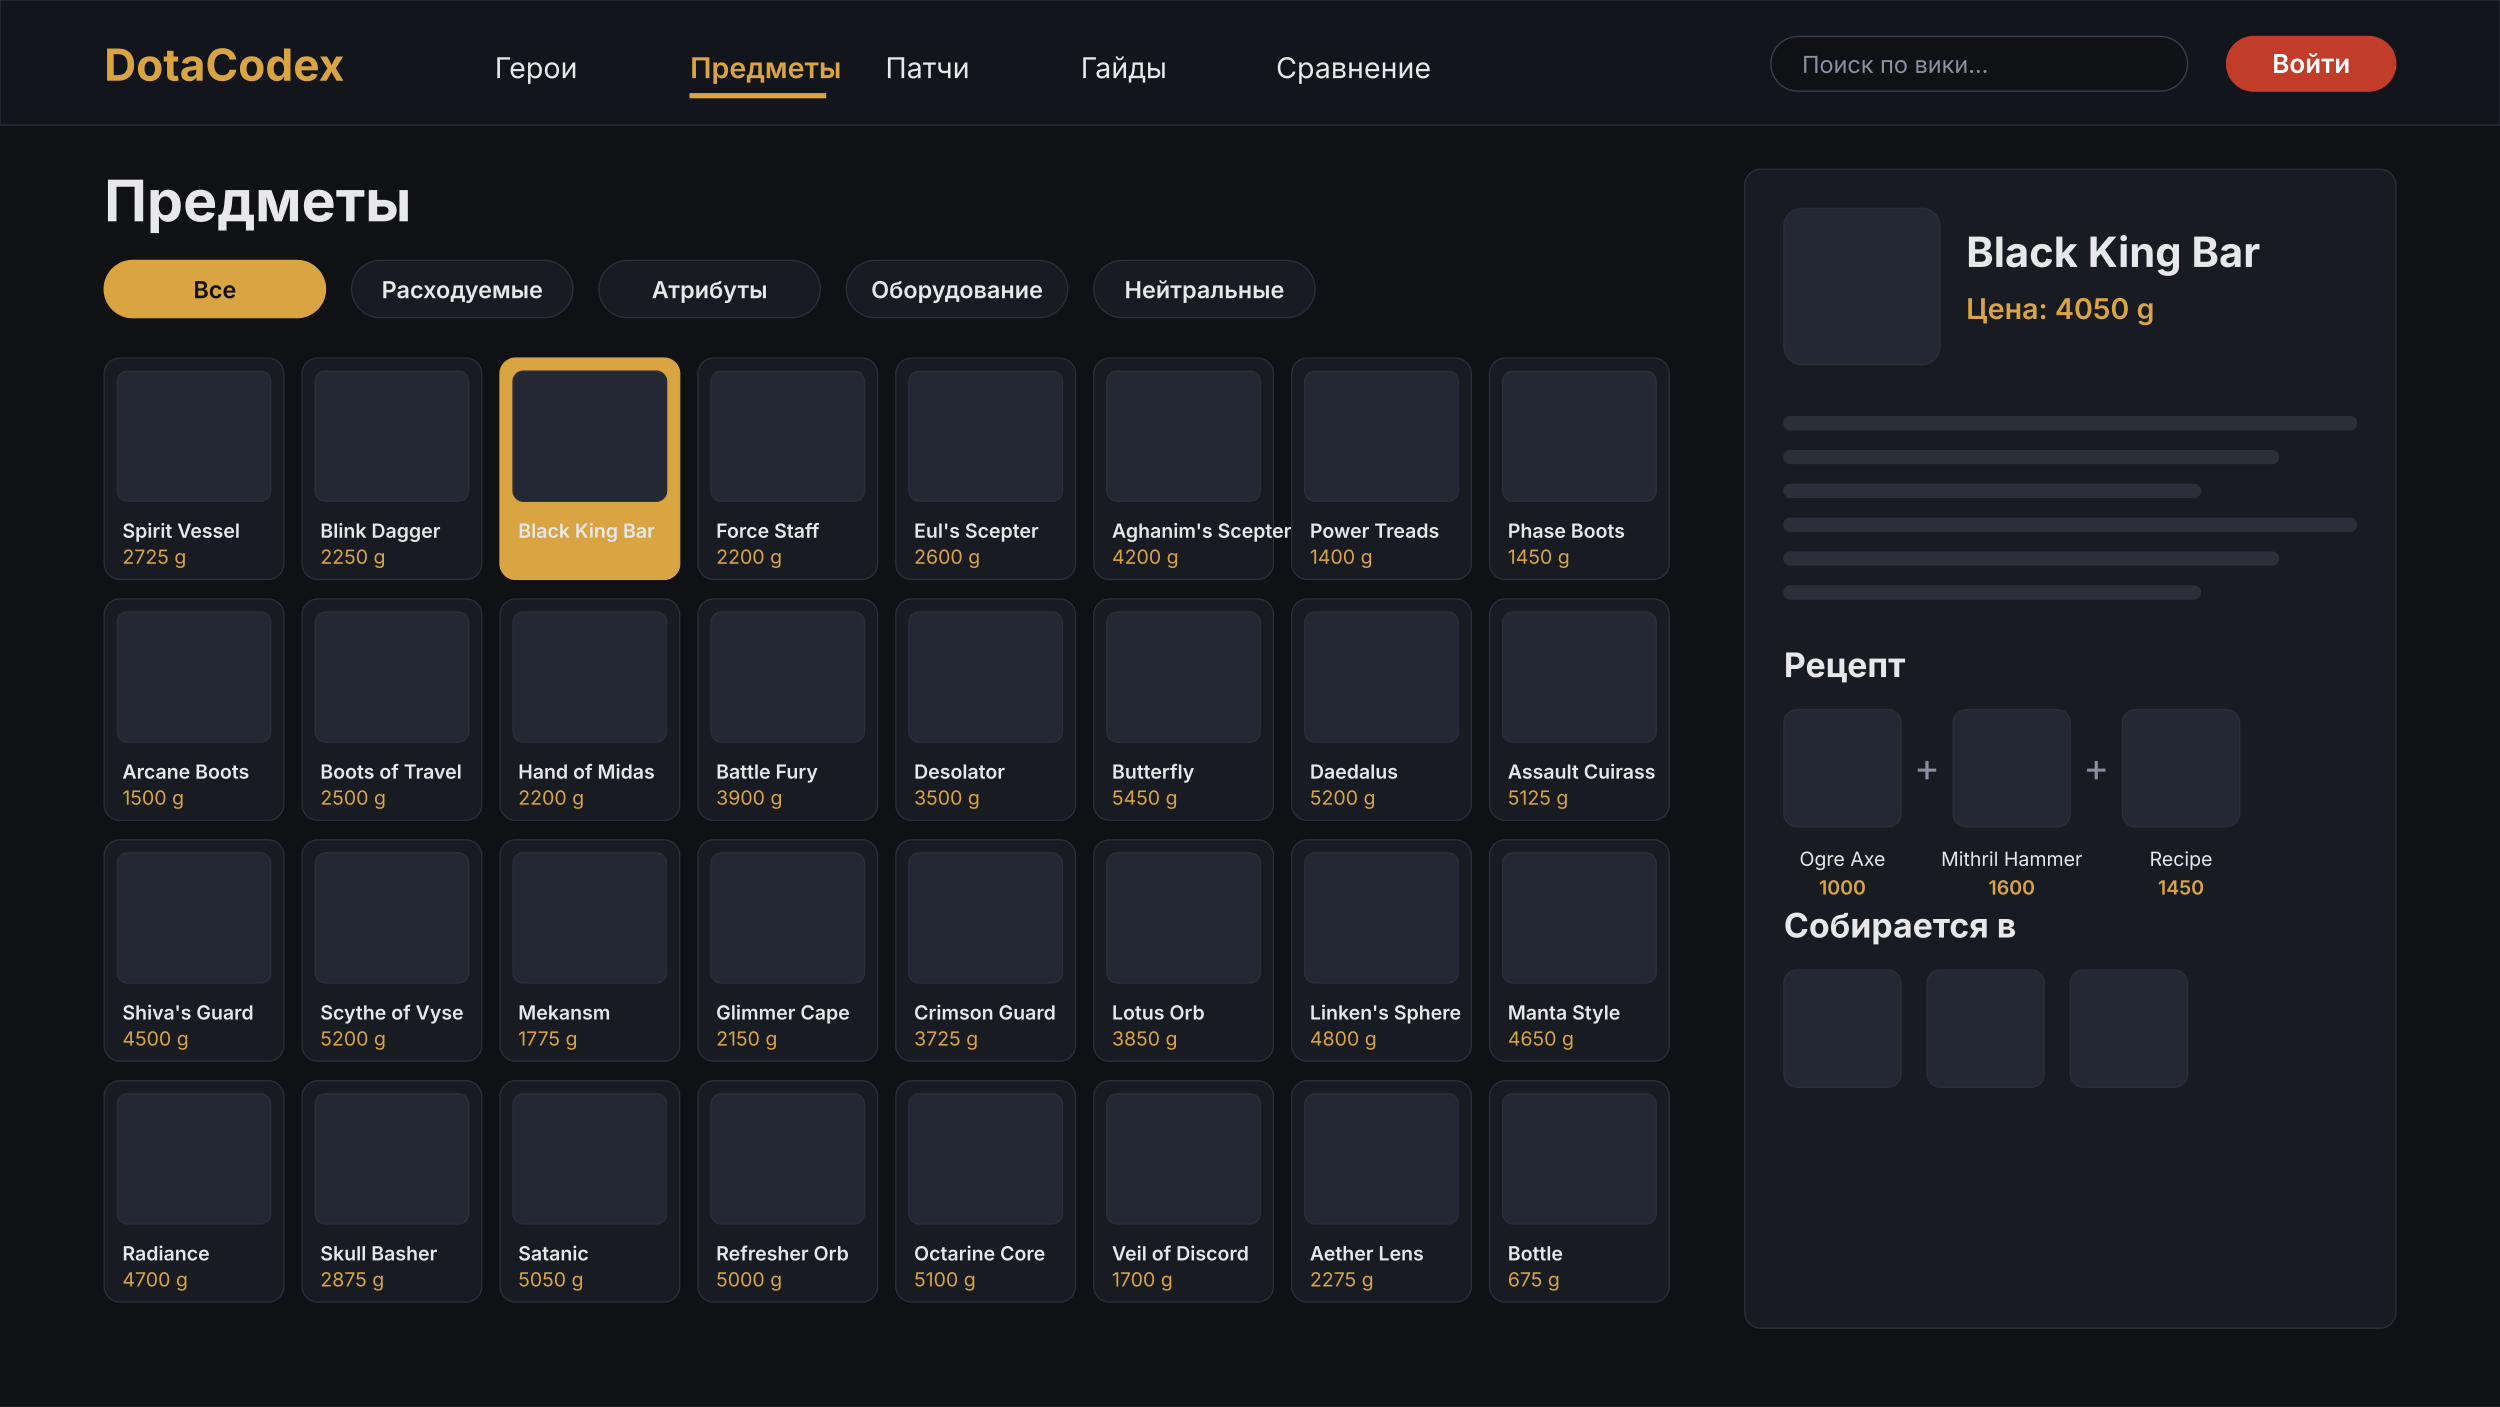
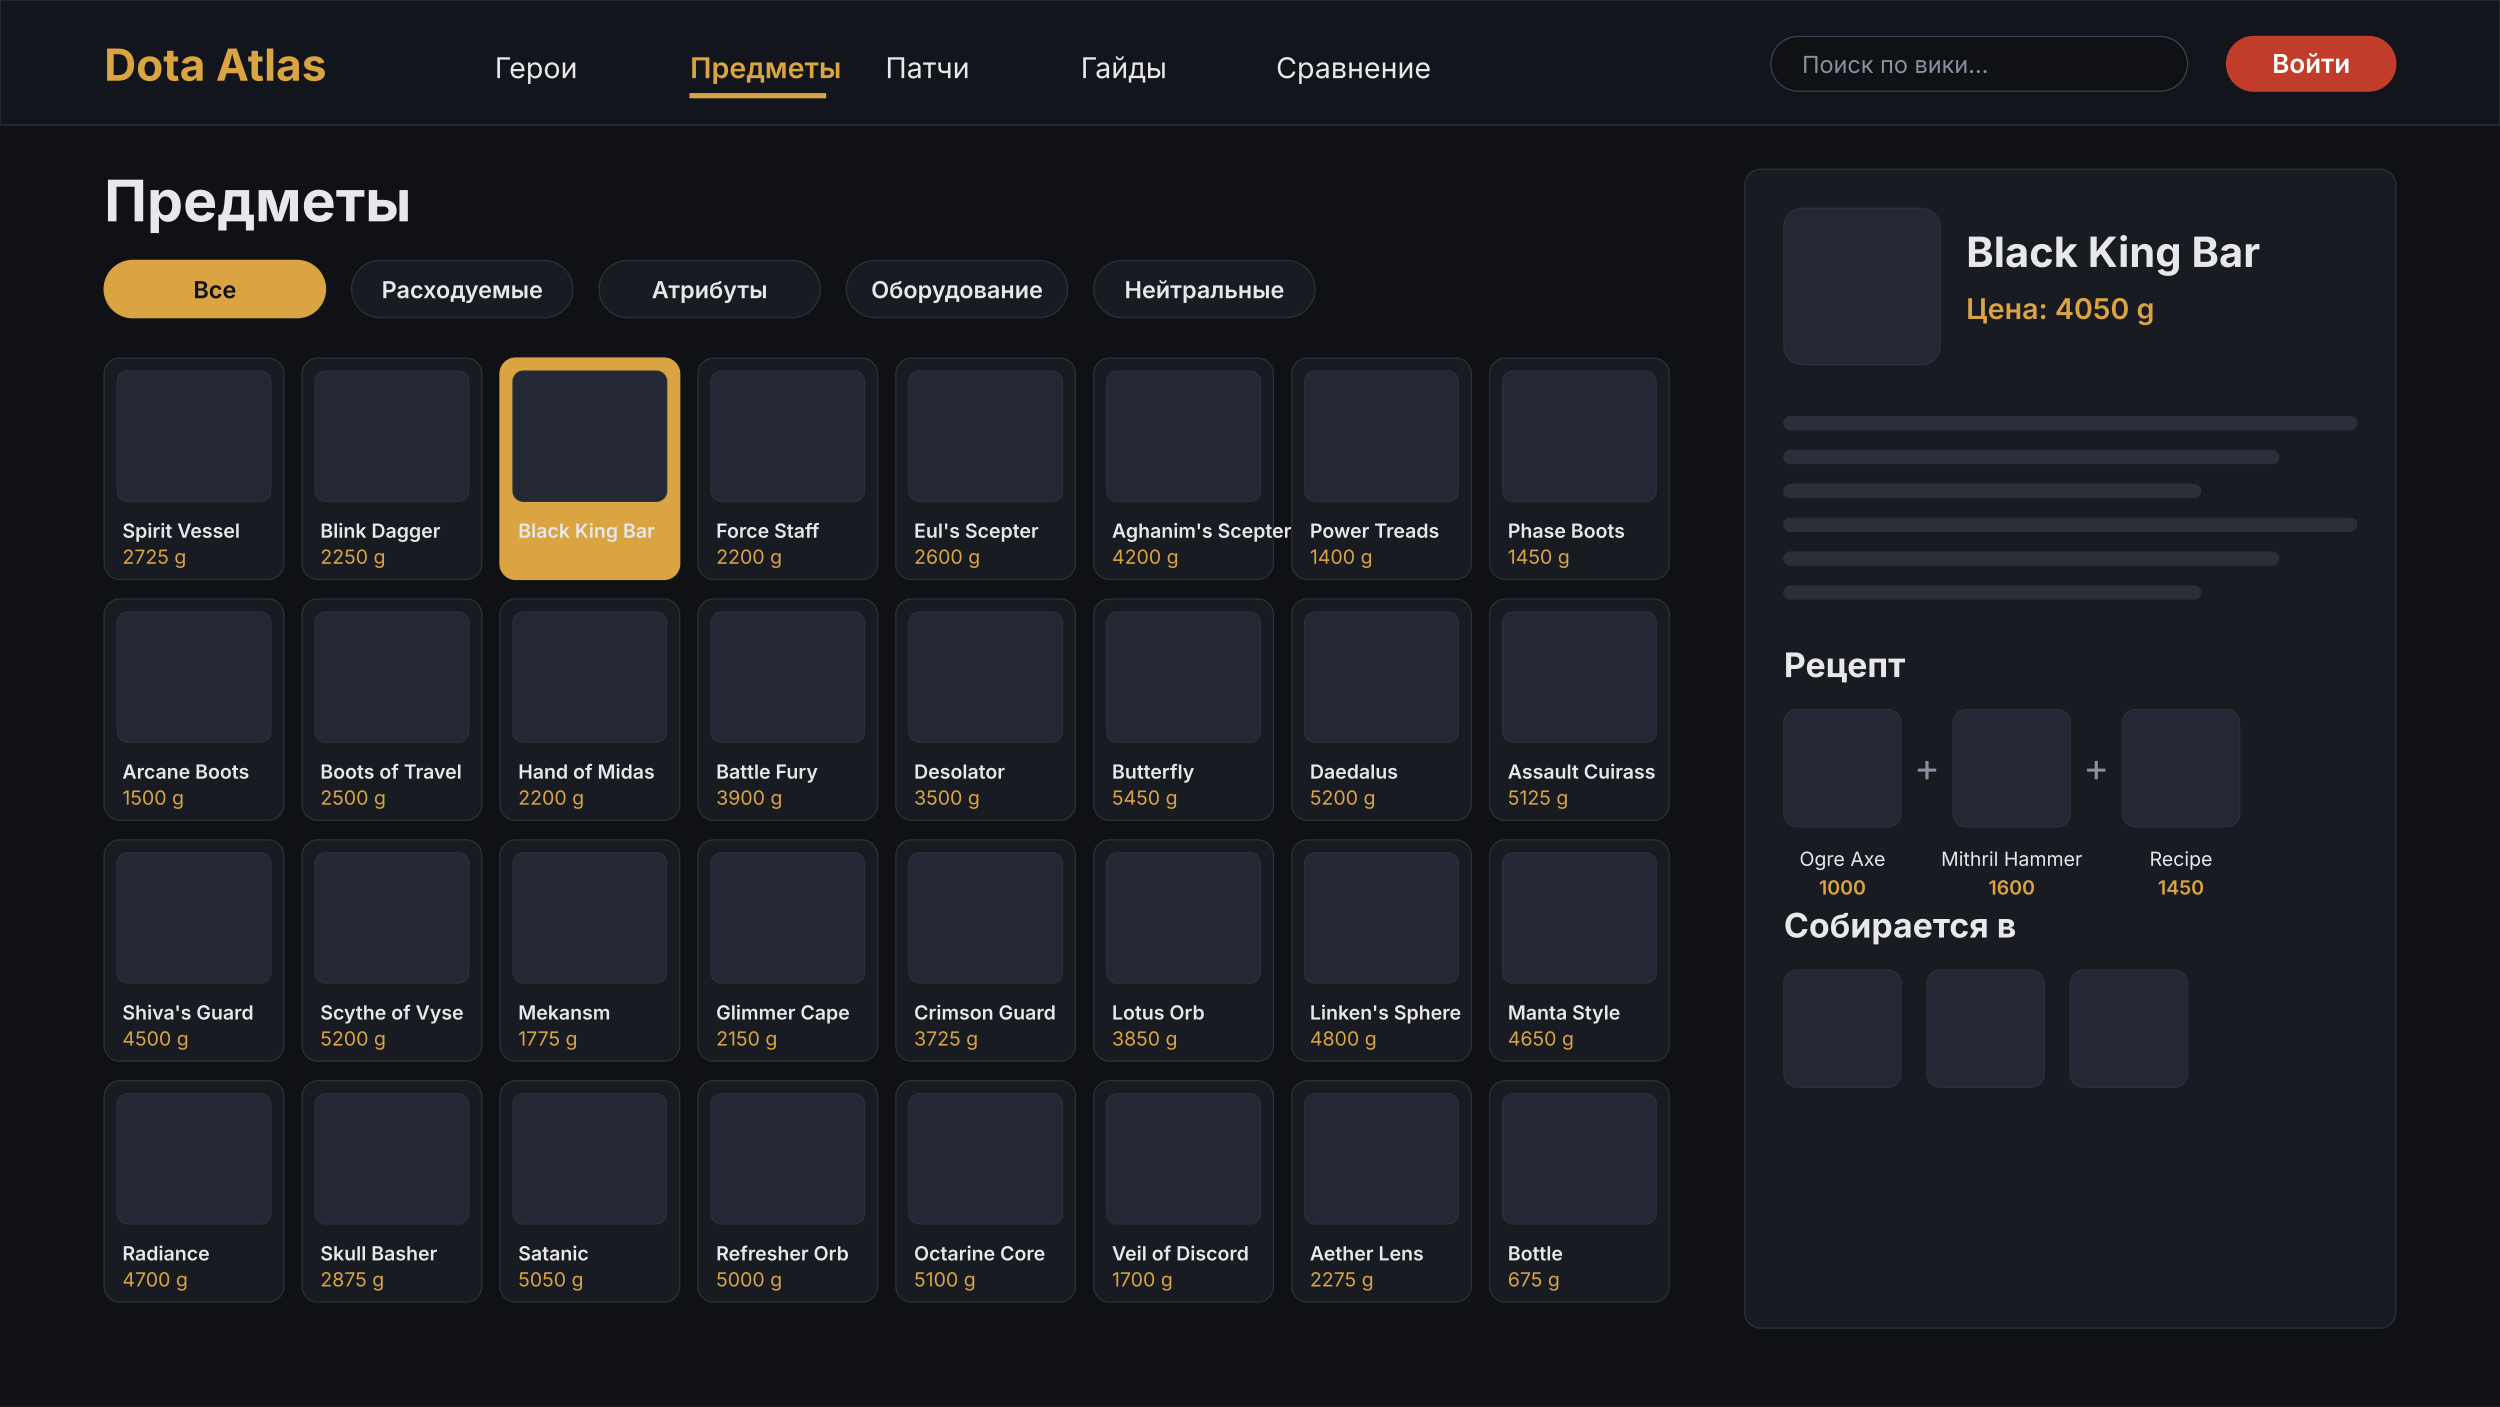
<svg xmlns="http://www.w3.org/2000/svg" width="1920" height="1080" viewBox="0 0 1920 1080" font-family="Inter, Arial, sans-serif">
  <rect x="0" y="0" width="1920" height="1080" rx="0" fill="#0f1115" stroke="#0f1115" />
  <rect x="0" y="0" width="1920" height="96" rx="0" fill="#12151b" stroke="#2a2f3a" />
-   <text x="80" y="62" font-size="34" fill="#d9a441" font-weight="700" text-anchor="start">DotaCodex</text>
+   <text x="80" y="62" font-size="34" fill="#d9a441" font-weight="700" text-anchor="start">Dota Atlas</text>
  <text x="380" y="60" font-size="22" fill="#e8e8ea" font-weight="400" text-anchor="start">Герои</text>
  <text x="530" y="60" font-size="22" fill="#d9a441" font-weight="600" text-anchor="start">Предметы</text>
  <rect x="530" y="72" width="104" height="3" rx="0" fill="#d9a441" stroke="#d9a441" />
  <text x="680" y="60" font-size="22" fill="#e8e8ea" font-weight="400" text-anchor="start">Патчи</text>
  <text x="830" y="60" font-size="22" fill="#e8e8ea" font-weight="400" text-anchor="start">Гайды</text>
  <text x="980" y="60" font-size="22" fill="#e8e8ea" font-weight="400" text-anchor="start">Сравнение</text>
  <rect x="1360" y="28" width="320" height="42" rx="21" fill="#0f1115" stroke="#3a4050" />
  <text x="1384" y="56" font-size="18" fill="#8a90a0" font-weight="400" text-anchor="start">Поиск по вики…</text>
  <rect x="1710" y="28" width="130" height="42" rx="21" fill="#c23c2a" stroke="#c23c2a" />
  <text x="1775.0" y="56.0" font-size="20" fill="#fff" font-weight="600" text-anchor="middle">Войти</text>
  <text x="80" y="170" font-size="44" fill="#e8e8ea" font-weight="700" text-anchor="start">Предметы</text>
  <rect x="80" y="200" width="170" height="44" rx="22" fill="#d9a441" stroke="#d9a441" />
  <text x="165" y="229" font-size="18" fill="#0f1115" font-weight="600" text-anchor="middle">Все</text>
  <rect x="270" y="200" width="170" height="44" rx="22" fill="#181b22" stroke="#2a2f3a" />
  <text x="355" y="229" font-size="18" fill="#e8e8ea" font-weight="600" text-anchor="middle">Расходуемые</text>
  <rect x="460" y="200" width="170" height="44" rx="22" fill="#181b22" stroke="#2a2f3a" />
  <text x="545" y="229" font-size="18" fill="#e8e8ea" font-weight="600" text-anchor="middle">Атрибуты</text>
  <rect x="650" y="200" width="170" height="44" rx="22" fill="#181b22" stroke="#2a2f3a" />
  <text x="735" y="229" font-size="18" fill="#e8e8ea" font-weight="600" text-anchor="middle">Оборудование</text>
  <rect x="840" y="200" width="170" height="44" rx="22" fill="#181b22" stroke="#2a2f3a" />
  <text x="925" y="229" font-size="18" fill="#e8e8ea" font-weight="600" text-anchor="middle">Нейтральные</text>
  <rect x="80" y="275" width="138" height="170" rx="12" fill="#181b22" stroke="#2a2f3a" />
  <rect x="90" y="285" width="118" height="100" rx="8" fill="#232834" stroke="#2a2f3a" />
  <text x="94" y="413" font-size="15" fill="#e8e8ea" font-weight="600" text-anchor="start">Spirit Vessel</text>
  <text x="94" y="433" font-size="15" fill="#d9a441" font-weight="400" text-anchor="start">2725 g</text>
  <rect x="232" y="275" width="138" height="170" rx="12" fill="#181b22" stroke="#2a2f3a" />
  <rect x="242" y="285" width="118" height="100" rx="8" fill="#232834" stroke="#2a2f3a" />
  <text x="246" y="413" font-size="15" fill="#e8e8ea" font-weight="600" text-anchor="start">Blink Dagger</text>
  <text x="246" y="433" font-size="15" fill="#d9a441" font-weight="400" text-anchor="start">2250 g</text>
  <rect x="384" y="275" width="138" height="170" rx="12" fill="#d9a441" stroke="#d9a441" />
  <rect x="394" y="285" width="118" height="100" rx="8" fill="#232834" stroke="#2a2f3a" />
  <text x="398" y="413" font-size="15" fill="#e8e8ea" font-weight="600" text-anchor="start">Black King Bar</text>
  <text x="398" y="433" font-size="15" fill="#d9a441" font-weight="400" text-anchor="start">4050 g</text>
  <rect x="536" y="275" width="138" height="170" rx="12" fill="#181b22" stroke="#2a2f3a" />
  <rect x="546" y="285" width="118" height="100" rx="8" fill="#232834" stroke="#2a2f3a" />
  <text x="550" y="413" font-size="15" fill="#e8e8ea" font-weight="600" text-anchor="start">Force Staff</text>
  <text x="550" y="433" font-size="15" fill="#d9a441" font-weight="400" text-anchor="start">2200 g</text>
  <rect x="688" y="275" width="138" height="170" rx="12" fill="#181b22" stroke="#2a2f3a" />
  <rect x="698" y="285" width="118" height="100" rx="8" fill="#232834" stroke="#2a2f3a" />
  <text x="702" y="413" font-size="15" fill="#e8e8ea" font-weight="600" text-anchor="start">Eul's Scepter</text>
  <text x="702" y="433" font-size="15" fill="#d9a441" font-weight="400" text-anchor="start">2600 g</text>
  <rect x="840" y="275" width="138" height="170" rx="12" fill="#181b22" stroke="#2a2f3a" />
  <rect x="850" y="285" width="118" height="100" rx="8" fill="#232834" stroke="#2a2f3a" />
  <text x="854" y="413" font-size="15" fill="#e8e8ea" font-weight="600" text-anchor="start">Aghanim's Scepter</text>
  <text x="854" y="433" font-size="15" fill="#d9a441" font-weight="400" text-anchor="start">4200 g</text>
  <rect x="992" y="275" width="138" height="170" rx="12" fill="#181b22" stroke="#2a2f3a" />
  <rect x="1002" y="285" width="118" height="100" rx="8" fill="#232834" stroke="#2a2f3a" />
  <text x="1006" y="413" font-size="15" fill="#e8e8ea" font-weight="600" text-anchor="start">Power Treads</text>
  <text x="1006" y="433" font-size="15" fill="#d9a441" font-weight="400" text-anchor="start">1400 g</text>
  <rect x="1144" y="275" width="138" height="170" rx="12" fill="#181b22" stroke="#2a2f3a" />
  <rect x="1154" y="285" width="118" height="100" rx="8" fill="#232834" stroke="#2a2f3a" />
  <text x="1158" y="413" font-size="15" fill="#e8e8ea" font-weight="600" text-anchor="start">Phase Boots</text>
  <text x="1158" y="433" font-size="15" fill="#d9a441" font-weight="400" text-anchor="start">1450 g</text>
  <rect x="80" y="460" width="138" height="170" rx="12" fill="#181b22" stroke="#2a2f3a" />
  <rect x="90" y="470" width="118" height="100" rx="8" fill="#232834" stroke="#2a2f3a" />
  <text x="94" y="598" font-size="15" fill="#e8e8ea" font-weight="600" text-anchor="start">Arcane Boots</text>
  <text x="94" y="618" font-size="15" fill="#d9a441" font-weight="400" text-anchor="start">1500 g</text>
  <rect x="232" y="460" width="138" height="170" rx="12" fill="#181b22" stroke="#2a2f3a" />
  <rect x="242" y="470" width="118" height="100" rx="8" fill="#232834" stroke="#2a2f3a" />
  <text x="246" y="598" font-size="15" fill="#e8e8ea" font-weight="600" text-anchor="start">Boots of Travel</text>
  <text x="246" y="618" font-size="15" fill="#d9a441" font-weight="400" text-anchor="start">2500 g</text>
  <rect x="384" y="460" width="138" height="170" rx="12" fill="#181b22" stroke="#2a2f3a" />
  <rect x="394" y="470" width="118" height="100" rx="8" fill="#232834" stroke="#2a2f3a" />
  <text x="398" y="598" font-size="15" fill="#e8e8ea" font-weight="600" text-anchor="start">Hand of Midas</text>
  <text x="398" y="618" font-size="15" fill="#d9a441" font-weight="400" text-anchor="start">2200 g</text>
  <rect x="536" y="460" width="138" height="170" rx="12" fill="#181b22" stroke="#2a2f3a" />
  <rect x="546" y="470" width="118" height="100" rx="8" fill="#232834" stroke="#2a2f3a" />
  <text x="550" y="598" font-size="15" fill="#e8e8ea" font-weight="600" text-anchor="start">Battle Fury</text>
  <text x="550" y="618" font-size="15" fill="#d9a441" font-weight="400" text-anchor="start">3900 g</text>
  <rect x="688" y="460" width="138" height="170" rx="12" fill="#181b22" stroke="#2a2f3a" />
  <rect x="698" y="470" width="118" height="100" rx="8" fill="#232834" stroke="#2a2f3a" />
  <text x="702" y="598" font-size="15" fill="#e8e8ea" font-weight="600" text-anchor="start">Desolator</text>
  <text x="702" y="618" font-size="15" fill="#d9a441" font-weight="400" text-anchor="start">3500 g</text>
  <rect x="840" y="460" width="138" height="170" rx="12" fill="#181b22" stroke="#2a2f3a" />
  <rect x="850" y="470" width="118" height="100" rx="8" fill="#232834" stroke="#2a2f3a" />
  <text x="854" y="598" font-size="15" fill="#e8e8ea" font-weight="600" text-anchor="start">Butterfly</text>
  <text x="854" y="618" font-size="15" fill="#d9a441" font-weight="400" text-anchor="start">5450 g</text>
  <rect x="992" y="460" width="138" height="170" rx="12" fill="#181b22" stroke="#2a2f3a" />
  <rect x="1002" y="470" width="118" height="100" rx="8" fill="#232834" stroke="#2a2f3a" />
  <text x="1006" y="598" font-size="15" fill="#e8e8ea" font-weight="600" text-anchor="start">Daedalus</text>
  <text x="1006" y="618" font-size="15" fill="#d9a441" font-weight="400" text-anchor="start">5200 g</text>
  <rect x="1144" y="460" width="138" height="170" rx="12" fill="#181b22" stroke="#2a2f3a" />
  <rect x="1154" y="470" width="118" height="100" rx="8" fill="#232834" stroke="#2a2f3a" />
  <text x="1158" y="598" font-size="15" fill="#e8e8ea" font-weight="600" text-anchor="start">Assault Cuirass</text>
  <text x="1158" y="618" font-size="15" fill="#d9a441" font-weight="400" text-anchor="start">5125 g</text>
  <rect x="80" y="645" width="138" height="170" rx="12" fill="#181b22" stroke="#2a2f3a" />
  <rect x="90" y="655" width="118" height="100" rx="8" fill="#232834" stroke="#2a2f3a" />
  <text x="94" y="783" font-size="15" fill="#e8e8ea" font-weight="600" text-anchor="start">Shiva's Guard</text>
  <text x="94" y="803" font-size="15" fill="#d9a441" font-weight="400" text-anchor="start">4500 g</text>
  <rect x="232" y="645" width="138" height="170" rx="12" fill="#181b22" stroke="#2a2f3a" />
  <rect x="242" y="655" width="118" height="100" rx="8" fill="#232834" stroke="#2a2f3a" />
  <text x="246" y="783" font-size="15" fill="#e8e8ea" font-weight="600" text-anchor="start">Scythe of Vyse</text>
  <text x="246" y="803" font-size="15" fill="#d9a441" font-weight="400" text-anchor="start">5200 g</text>
  <rect x="384" y="645" width="138" height="170" rx="12" fill="#181b22" stroke="#2a2f3a" />
  <rect x="394" y="655" width="118" height="100" rx="8" fill="#232834" stroke="#2a2f3a" />
  <text x="398" y="783" font-size="15" fill="#e8e8ea" font-weight="600" text-anchor="start">Mekansm</text>
  <text x="398" y="803" font-size="15" fill="#d9a441" font-weight="400" text-anchor="start">1775 g</text>
  <rect x="536" y="645" width="138" height="170" rx="12" fill="#181b22" stroke="#2a2f3a" />
  <rect x="546" y="655" width="118" height="100" rx="8" fill="#232834" stroke="#2a2f3a" />
  <text x="550" y="783" font-size="15" fill="#e8e8ea" font-weight="600" text-anchor="start">Glimmer Cape</text>
  <text x="550" y="803" font-size="15" fill="#d9a441" font-weight="400" text-anchor="start">2150 g</text>
  <rect x="688" y="645" width="138" height="170" rx="12" fill="#181b22" stroke="#2a2f3a" />
  <rect x="698" y="655" width="118" height="100" rx="8" fill="#232834" stroke="#2a2f3a" />
  <text x="702" y="783" font-size="15" fill="#e8e8ea" font-weight="600" text-anchor="start">Crimson Guard</text>
  <text x="702" y="803" font-size="15" fill="#d9a441" font-weight="400" text-anchor="start">3725 g</text>
  <rect x="840" y="645" width="138" height="170" rx="12" fill="#181b22" stroke="#2a2f3a" />
  <rect x="850" y="655" width="118" height="100" rx="8" fill="#232834" stroke="#2a2f3a" />
  <text x="854" y="783" font-size="15" fill="#e8e8ea" font-weight="600" text-anchor="start">Lotus Orb</text>
  <text x="854" y="803" font-size="15" fill="#d9a441" font-weight="400" text-anchor="start">3850 g</text>
  <rect x="992" y="645" width="138" height="170" rx="12" fill="#181b22" stroke="#2a2f3a" />
  <rect x="1002" y="655" width="118" height="100" rx="8" fill="#232834" stroke="#2a2f3a" />
  <text x="1006" y="783" font-size="15" fill="#e8e8ea" font-weight="600" text-anchor="start">Linken's Sphere</text>
  <text x="1006" y="803" font-size="15" fill="#d9a441" font-weight="400" text-anchor="start">4800 g</text>
  <rect x="1144" y="645" width="138" height="170" rx="12" fill="#181b22" stroke="#2a2f3a" />
  <rect x="1154" y="655" width="118" height="100" rx="8" fill="#232834" stroke="#2a2f3a" />
  <text x="1158" y="783" font-size="15" fill="#e8e8ea" font-weight="600" text-anchor="start">Manta Style</text>
  <text x="1158" y="803" font-size="15" fill="#d9a441" font-weight="400" text-anchor="start">4650 g</text>
  <rect x="80" y="830" width="138" height="170" rx="12" fill="#181b22" stroke="#2a2f3a" />
  <rect x="90" y="840" width="118" height="100" rx="8" fill="#232834" stroke="#2a2f3a" />
  <text x="94" y="968" font-size="15" fill="#e8e8ea" font-weight="600" text-anchor="start">Radiance</text>
  <text x="94" y="988" font-size="15" fill="#d9a441" font-weight="400" text-anchor="start">4700 g</text>
  <rect x="232" y="830" width="138" height="170" rx="12" fill="#181b22" stroke="#2a2f3a" />
  <rect x="242" y="840" width="118" height="100" rx="8" fill="#232834" stroke="#2a2f3a" />
  <text x="246" y="968" font-size="15" fill="#e8e8ea" font-weight="600" text-anchor="start">Skull Basher</text>
  <text x="246" y="988" font-size="15" fill="#d9a441" font-weight="400" text-anchor="start">2875 g</text>
  <rect x="384" y="830" width="138" height="170" rx="12" fill="#181b22" stroke="#2a2f3a" />
  <rect x="394" y="840" width="118" height="100" rx="8" fill="#232834" stroke="#2a2f3a" />
  <text x="398" y="968" font-size="15" fill="#e8e8ea" font-weight="600" text-anchor="start">Satanic</text>
  <text x="398" y="988" font-size="15" fill="#d9a441" font-weight="400" text-anchor="start">5050 g</text>
  <rect x="536" y="830" width="138" height="170" rx="12" fill="#181b22" stroke="#2a2f3a" />
  <rect x="546" y="840" width="118" height="100" rx="8" fill="#232834" stroke="#2a2f3a" />
  <text x="550" y="968" font-size="15" fill="#e8e8ea" font-weight="600" text-anchor="start">Refresher Orb</text>
  <text x="550" y="988" font-size="15" fill="#d9a441" font-weight="400" text-anchor="start">5000 g</text>
  <rect x="688" y="830" width="138" height="170" rx="12" fill="#181b22" stroke="#2a2f3a" />
  <rect x="698" y="840" width="118" height="100" rx="8" fill="#232834" stroke="#2a2f3a" />
  <text x="702" y="968" font-size="15" fill="#e8e8ea" font-weight="600" text-anchor="start">Octarine Core</text>
  <text x="702" y="988" font-size="15" fill="#d9a441" font-weight="400" text-anchor="start">5100 g</text>
  <rect x="840" y="830" width="138" height="170" rx="12" fill="#181b22" stroke="#2a2f3a" />
  <rect x="850" y="840" width="118" height="100" rx="8" fill="#232834" stroke="#2a2f3a" />
  <text x="854" y="968" font-size="15" fill="#e8e8ea" font-weight="600" text-anchor="start">Veil of Discord</text>
  <text x="854" y="988" font-size="15" fill="#d9a441" font-weight="400" text-anchor="start">1700 g</text>
  <rect x="992" y="830" width="138" height="170" rx="12" fill="#181b22" stroke="#2a2f3a" />
  <rect x="1002" y="840" width="118" height="100" rx="8" fill="#232834" stroke="#2a2f3a" />
  <text x="1006" y="968" font-size="15" fill="#e8e8ea" font-weight="600" text-anchor="start">Aether Lens</text>
  <text x="1006" y="988" font-size="15" fill="#d9a441" font-weight="400" text-anchor="start">2275 g</text>
  <rect x="1144" y="830" width="138" height="170" rx="12" fill="#181b22" stroke="#2a2f3a" />
  <rect x="1154" y="840" width="118" height="100" rx="8" fill="#232834" stroke="#2a2f3a" />
  <text x="1158" y="968" font-size="15" fill="#e8e8ea" font-weight="600" text-anchor="start">Bottle</text>
  <text x="1158" y="988" font-size="15" fill="#d9a441" font-weight="400" text-anchor="start">675 g</text>
  <rect x="1340" y="130" width="500" height="890" rx="12" fill="#181b22" stroke="#2a2f3a" />
  <rect x="1370" y="160" width="120" height="120" rx="14" fill="#232834" stroke="#2a2f3a" />
  <text x="1510" y="205" font-size="32" fill="#e8e8ea" font-weight="700" text-anchor="start">Black King Bar</text>
  <text x="1510" y="245" font-size="22" fill="#d9a441" font-weight="600" text-anchor="start">Цена: 4050 g</text>
  <rect x="1370" y="320" width="440" height="10" rx="5" fill="#2a2f3a" stroke="#2a2f3a" />
  <rect x="1370" y="346" width="380" height="10" rx="5" fill="#2a2f3a" stroke="#2a2f3a" />
  <rect x="1370" y="372" width="320" height="10" rx="5" fill="#2a2f3a" stroke="#2a2f3a" />
  <rect x="1370" y="398" width="440" height="10" rx="5" fill="#2a2f3a" stroke="#2a2f3a" />
  <rect x="1370" y="424" width="380" height="10" rx="5" fill="#2a2f3a" stroke="#2a2f3a" />
  <rect x="1370" y="450" width="320" height="10" rx="5" fill="#2a2f3a" stroke="#2a2f3a" />
  <text x="1370" y="520" font-size="26" fill="#e8e8ea" font-weight="700" text-anchor="start">Рецепт</text>
  <rect x="1370" y="545" width="90" height="90" rx="10" fill="#232834" stroke="#2a2f3a" />
  <text x="1470" y="600" font-size="30" fill="#8a90a0" font-weight="400" text-anchor="start">+</text>
  <text x="1415" y="665" font-size="15" fill="#e8e8ea" font-weight="400" text-anchor="middle">Ogre Axe</text>
  <text x="1415" y="687" font-size="15" fill="#d9a441" font-weight="600" text-anchor="middle">1000</text>
  <rect x="1500" y="545" width="90" height="90" rx="10" fill="#232834" stroke="#2a2f3a" />
  <text x="1600" y="600" font-size="30" fill="#8a90a0" font-weight="400" text-anchor="start">+</text>
  <text x="1545" y="665" font-size="15" fill="#e8e8ea" font-weight="400" text-anchor="middle">Mithril Hammer</text>
  <text x="1545" y="687" font-size="15" fill="#d9a441" font-weight="600" text-anchor="middle">1600</text>
  <rect x="1630" y="545" width="90" height="90" rx="10" fill="#232834" stroke="#2a2f3a" />
  <text x="1675" y="665" font-size="15" fill="#e8e8ea" font-weight="400" text-anchor="middle">Recipe</text>
  <text x="1675" y="687" font-size="15" fill="#d9a441" font-weight="600" text-anchor="middle">1450</text>
  <text x="1370" y="720" font-size="26" fill="#e8e8ea" font-weight="700" text-anchor="start">Собирается в</text>
  <rect x="1370" y="745" width="90" height="90" rx="10" fill="#232834" stroke="#2a2f3a" />
  <rect x="1480" y="745" width="90" height="90" rx="10" fill="#232834" stroke="#2a2f3a" />
  <rect x="1590" y="745" width="90" height="90" rx="10" fill="#232834" stroke="#2a2f3a" />
</svg>
